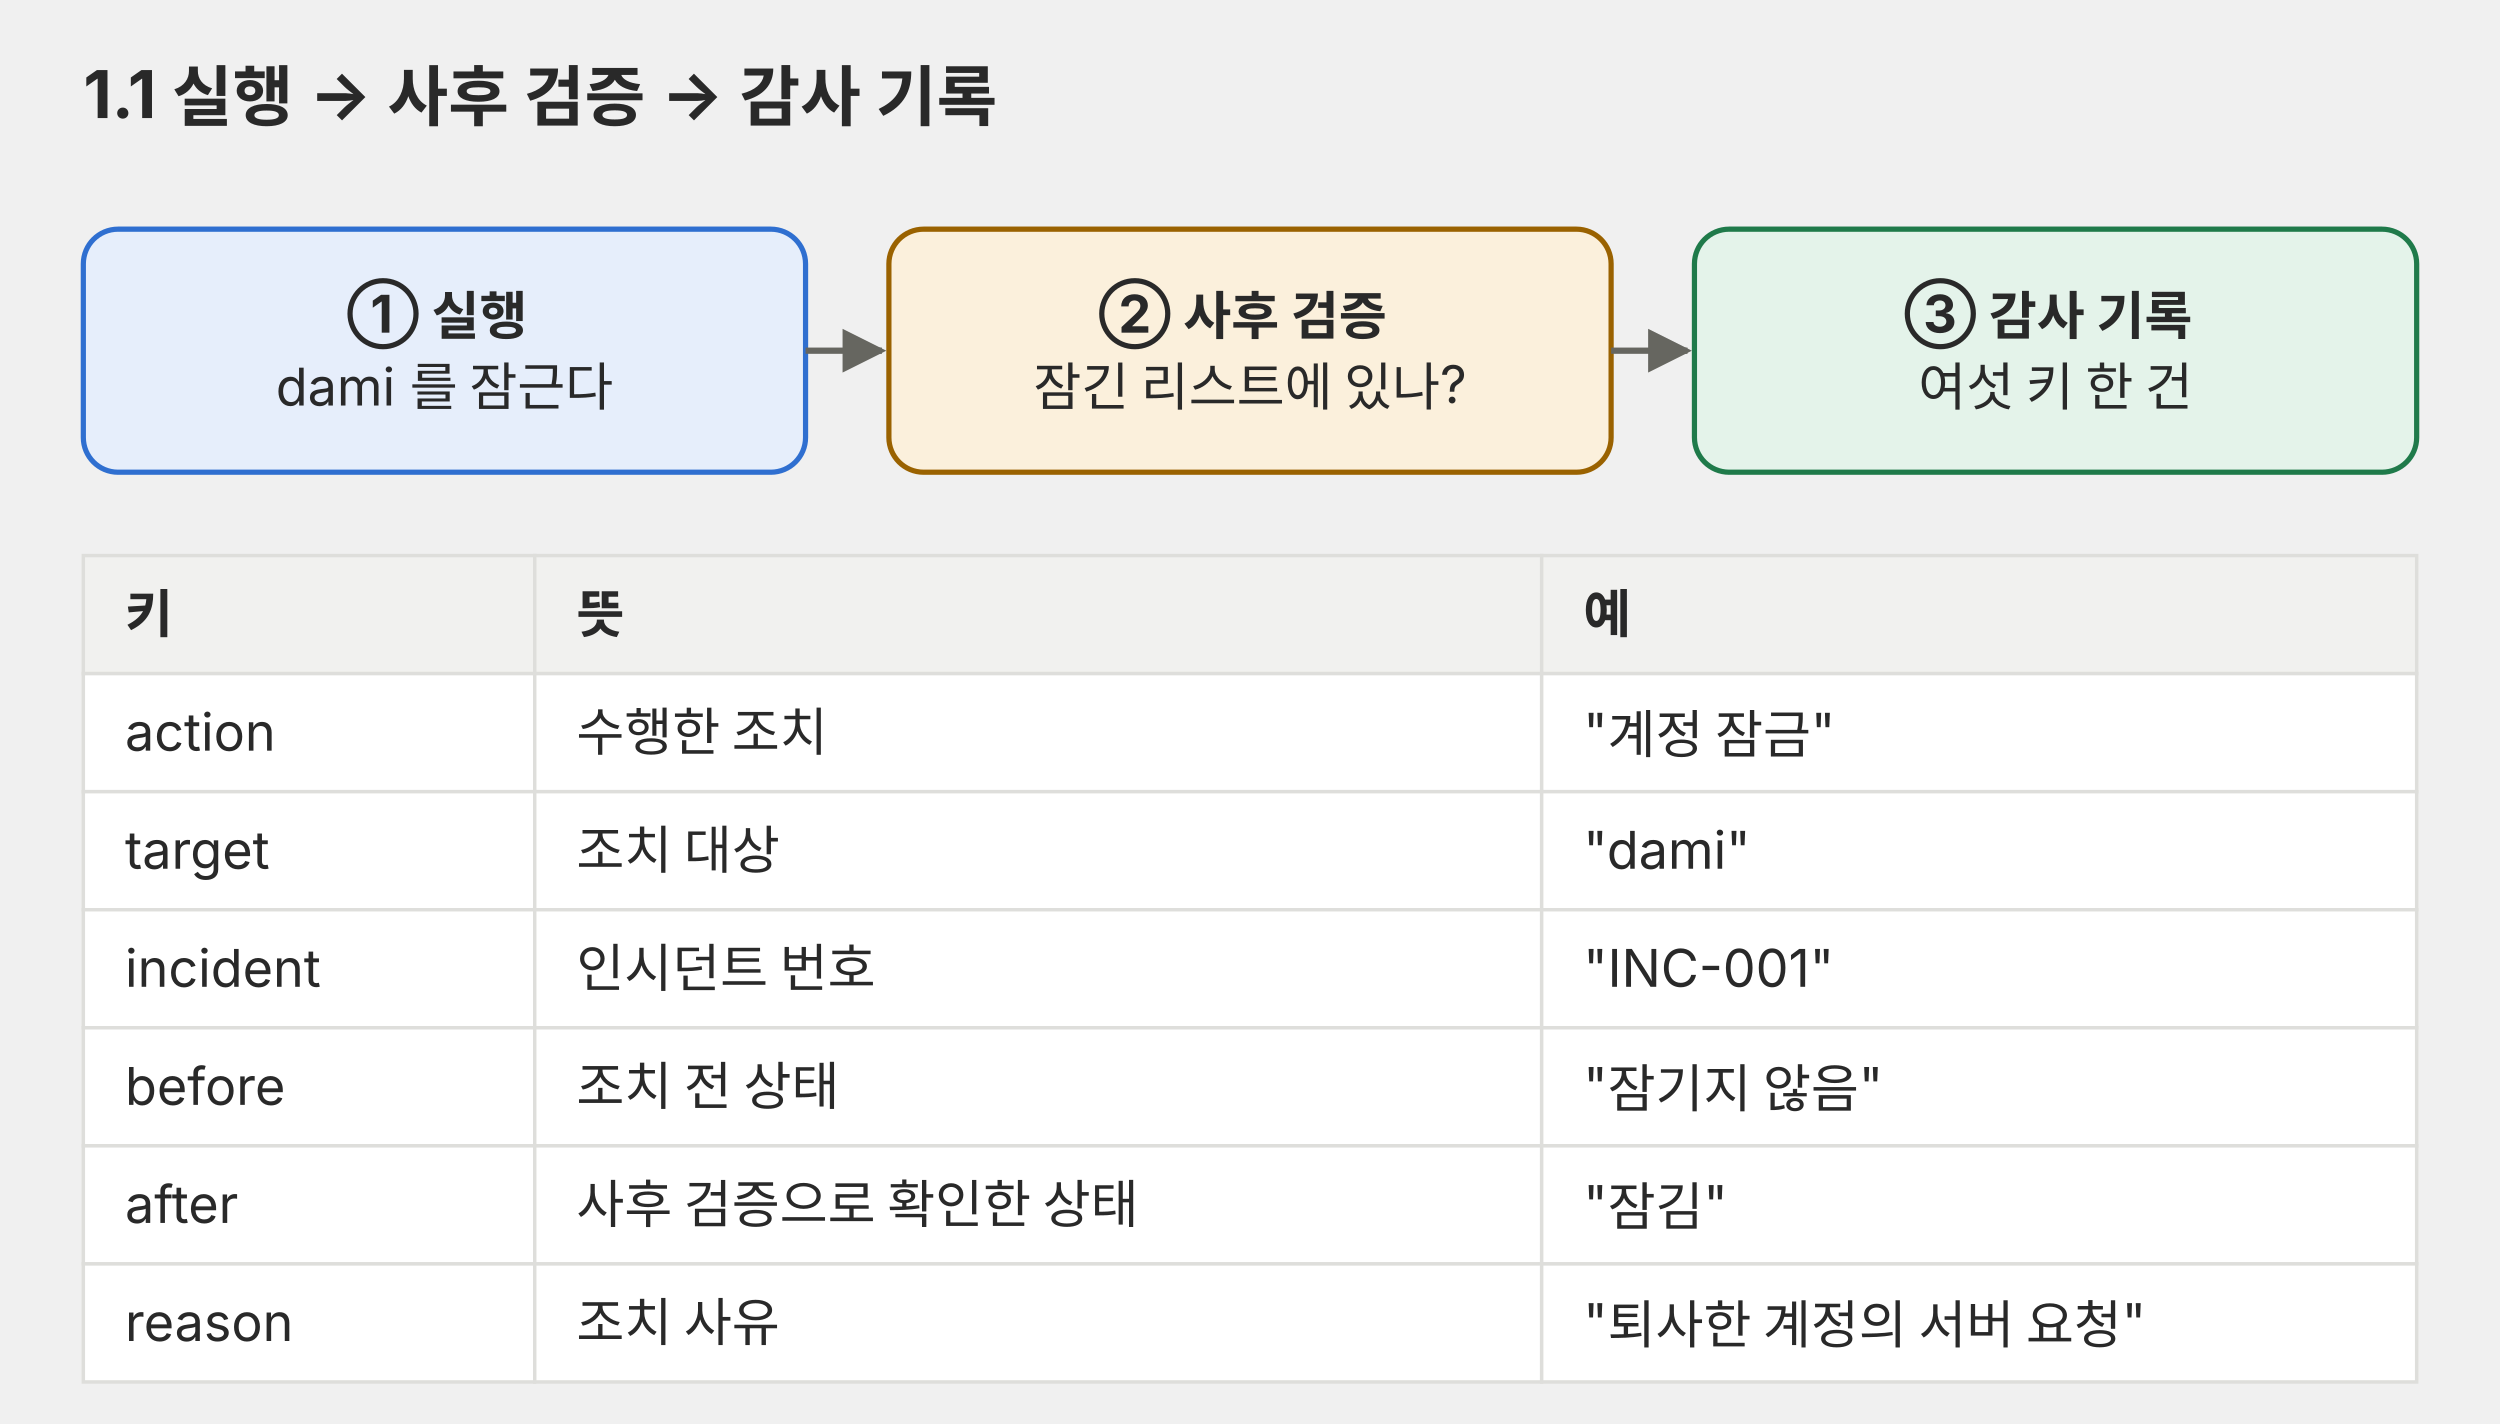
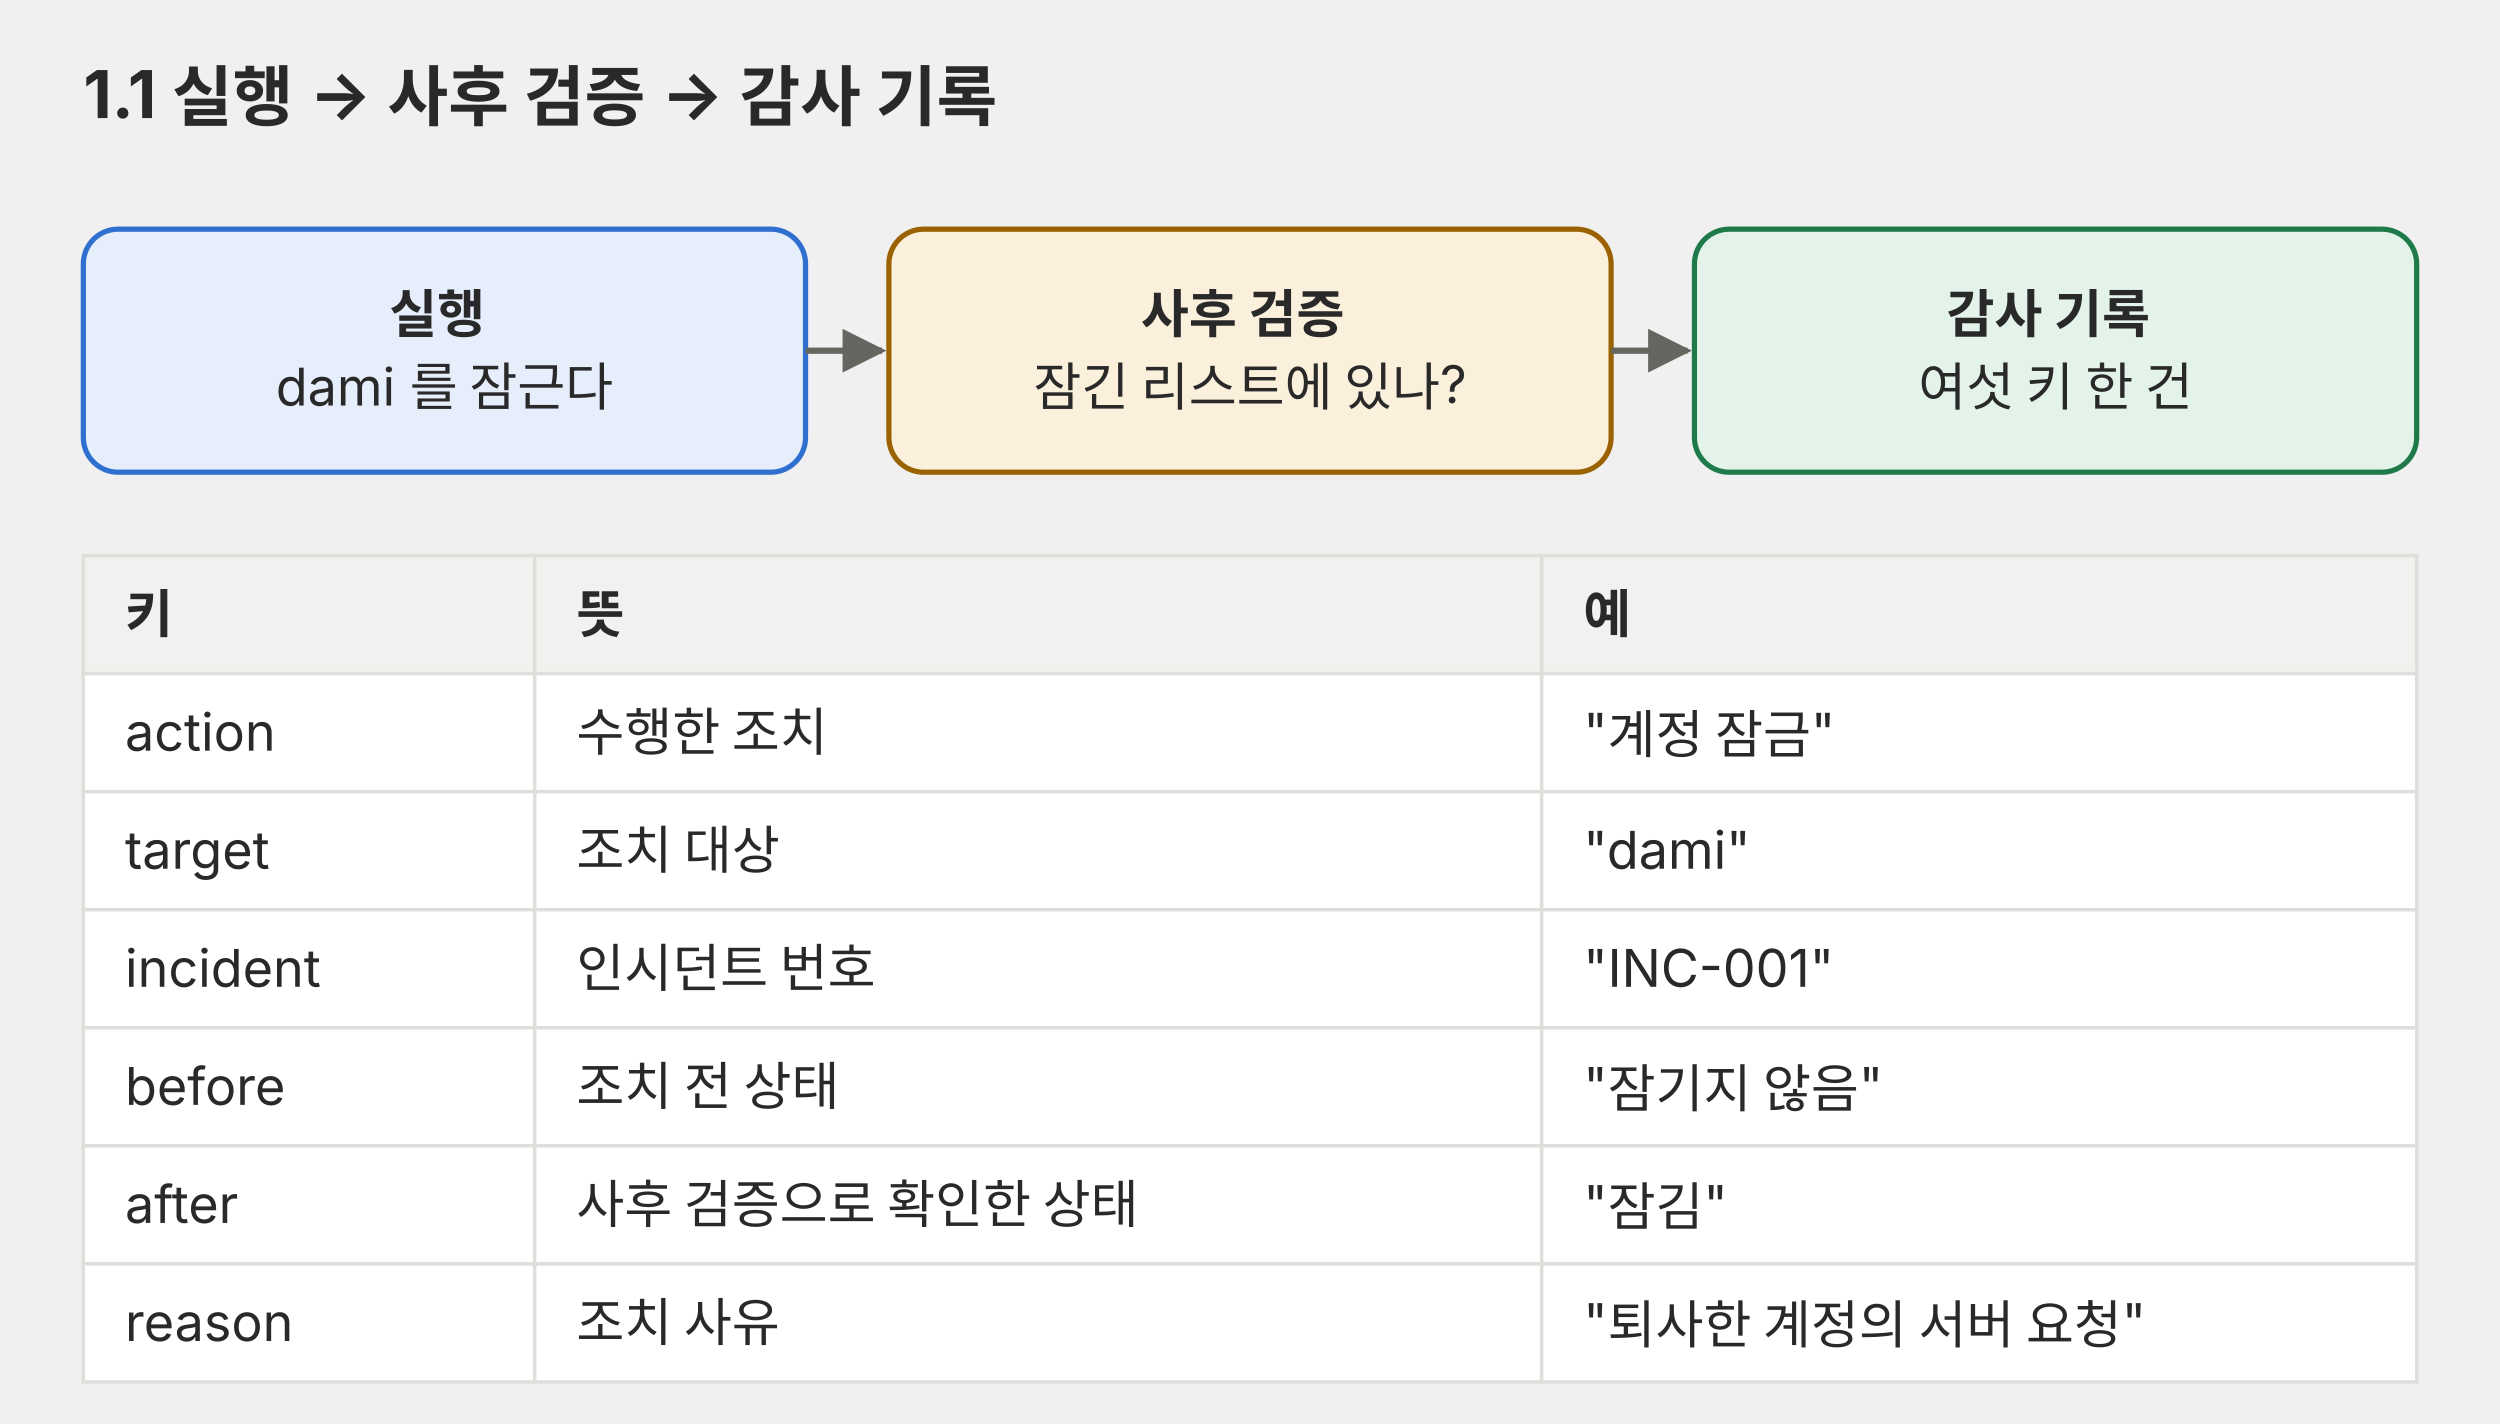
<svg xmlns="http://www.w3.org/2000/svg" viewBox="0 0 720 410" role="img">
  <defs>
    <marker id="a-p02" viewBox="0 0 10 10" refX="9" refY="5" markerWidth="7" markerHeight="7" orient="auto-start-reverse">
      <path d="M0,0 L10,5 L0,10 z" fill="#666660" />
    </marker>
  </defs>
  <g font-family="Pretendard, 'Noto Sans KR', -apple-system, 'Segoe UI', sans-serif">
    <text x="24" y="34" font-size="19" text-anchor="start" fill="#292929" font-weight="700">1.1 실행 → 사후 검증 → 감사 기록</text>
    <rect x="24" y="66" width="208" height="70" rx="10" fill="#e6eefb" stroke="#2f6fd0" stroke-width="1.5" />
    <text x="128.0" y="95.8" font-size="15" text-anchor="middle" fill="#292929">
-       <tspan x="128.0" dy="0" font-weight="700">① 실행</tspan>
+       <tspan x="128.0" dy="0" font-weight="700">실행</tspan>
      <tspan x="128.0" dy="21.0">dami 를 잠근다</tspan>
    </text>
    <line x1="232" y1="101" x2="254" y2="101" stroke="#666660" stroke-width="1.8" marker-end="url(#a-p02)" />
    <rect x="256" y="66" width="208" height="70" rx="10" fill="#fbf0dc" stroke="#9a6200" stroke-width="1.5" />
    <text x="360.0" y="95.8" font-size="15" text-anchor="middle" fill="#292929">
-       <tspan x="360.0" dy="0" font-weight="700">② 사후 검증</tspan>
+       <tspan x="360.0" dy="0" font-weight="700">사후 검증</tspan>
      <tspan x="360.0" dy="21.0">잠긴 리스트에 있나?</tspan>
    </text>
    <line x1="464" y1="101" x2="486" y2="101" stroke="#666660" stroke-width="1.8" marker-end="url(#a-p02)" />
    <rect x="488" y="66" width="208" height="70" rx="10" fill="#e4f3ea" stroke="#1f7a4a" stroke-width="1.5" />
    <text x="592.0" y="95.8" font-size="15" text-anchor="middle" fill="#292929">
-       <tspan x="592.0" dy="0" font-weight="700">③ 감사 기록</tspan>
+       <tspan x="592.0" dy="0" font-weight="700">감사 기록</tspan>
      <tspan x="592.0" dy="21.0">여섯 키 한 건</tspan>
    </text>
    <rect x="24" y="160" width="130" height="34" fill="#f1f1ef" stroke="#dededb" />
    <text x="36" y="182.2" font-size="15" fill="#292929" font-weight="700">키</text>
    <rect x="154" y="160" width="290" height="34" fill="#f1f1ef" stroke="#dededb" />
    <text x="166" y="182.2" font-size="15" fill="#292929" font-weight="700">뜻</text>
    <rect x="444" y="160" width="252" height="34" fill="#f1f1ef" stroke="#dededb" />
    <text x="456" y="182.2" font-size="15" fill="#292929" font-weight="700">예</text>
    <rect x="24" y="194" width="130" height="34" fill="#ffffff" stroke="#dededb" />
    <text x="36" y="216.2" font-size="15" fill="#292929">action</text>
    <rect x="154" y="194" width="290" height="34" fill="#ffffff" stroke="#dededb" />
    <text x="166" y="216.2" font-size="15" fill="#292929">수행한 조치</text>
    <rect x="444" y="194" width="252" height="34" fill="#ffffff" stroke="#dededb" />
    <text x="456" y="216.2" font-size="15" fill="#292929">"계정 잠금"</text>
    <rect x="24" y="228" width="130" height="34" fill="#ffffff" stroke="#dededb" />
    <text x="36" y="250.2" font-size="15" fill="#292929">target</text>
    <rect x="154" y="228" width="290" height="34" fill="#ffffff" stroke="#dededb" />
    <text x="166" y="250.2" font-size="15" fill="#292929">조치 대상</text>
    <rect x="444" y="228" width="252" height="34" fill="#ffffff" stroke="#dededb" />
    <text x="456" y="250.2" font-size="15" fill="#292929">"dami"</text>
    <rect x="24" y="262" width="130" height="34" fill="#ffffff" stroke="#dededb" />
    <text x="36" y="284.2" font-size="15" fill="#292929">incident</text>
    <rect x="154" y="262" width="290" height="34" fill="#ffffff" stroke="#dededb" />
    <text x="166" y="284.2" font-size="15" fill="#292929">인시던트 번호</text>
    <rect x="444" y="262" width="252" height="34" fill="#ffffff" stroke="#dededb" />
    <text x="456" y="284.2" font-size="15" fill="#292929">"INC-001"</text>
    <rect x="24" y="296" width="130" height="34" fill="#ffffff" stroke="#dededb" />
    <text x="36" y="318.2" font-size="15" fill="#292929">before</text>
    <rect x="154" y="296" width="290" height="34" fill="#ffffff" stroke="#dededb" />
    <text x="166" y="318.2" font-size="15" fill="#292929">조치 전 상태</text>
    <rect x="444" y="296" width="252" height="34" fill="#ffffff" stroke="#dededb" />
    <text x="456" y="318.2" font-size="15" fill="#292929">"잠기지 않음"</text>
    <rect x="24" y="330" width="130" height="34" fill="#ffffff" stroke="#dededb" />
    <text x="36" y="352.2" font-size="15" fill="#292929">after</text>
    <rect x="154" y="330" width="290" height="34" fill="#ffffff" stroke="#dededb" />
    <text x="166" y="352.2" font-size="15" fill="#292929">사후 검증으로 확인한 상태</text>
    <rect x="444" y="330" width="252" height="34" fill="#ffffff" stroke="#dededb" />
    <text x="456" y="352.2" font-size="15" fill="#292929">"잠김"</text>
    <rect x="24" y="364" width="130" height="34" fill="#ffffff" stroke="#dededb" />
    <text x="36" y="386.2" font-size="15" fill="#292929">reason</text>
    <rect x="154" y="364" width="290" height="34" fill="#ffffff" stroke="#dededb" />
    <text x="166" y="386.2" font-size="15" fill="#292929">조치 사유</text>
    <rect x="444" y="364" width="252" height="34" fill="#ffffff" stroke="#dededb" />
    <text x="456" y="386.2" font-size="15" fill="#292929">"퇴사한 계정의 서버 요청"</text>
  </g>
</svg>
